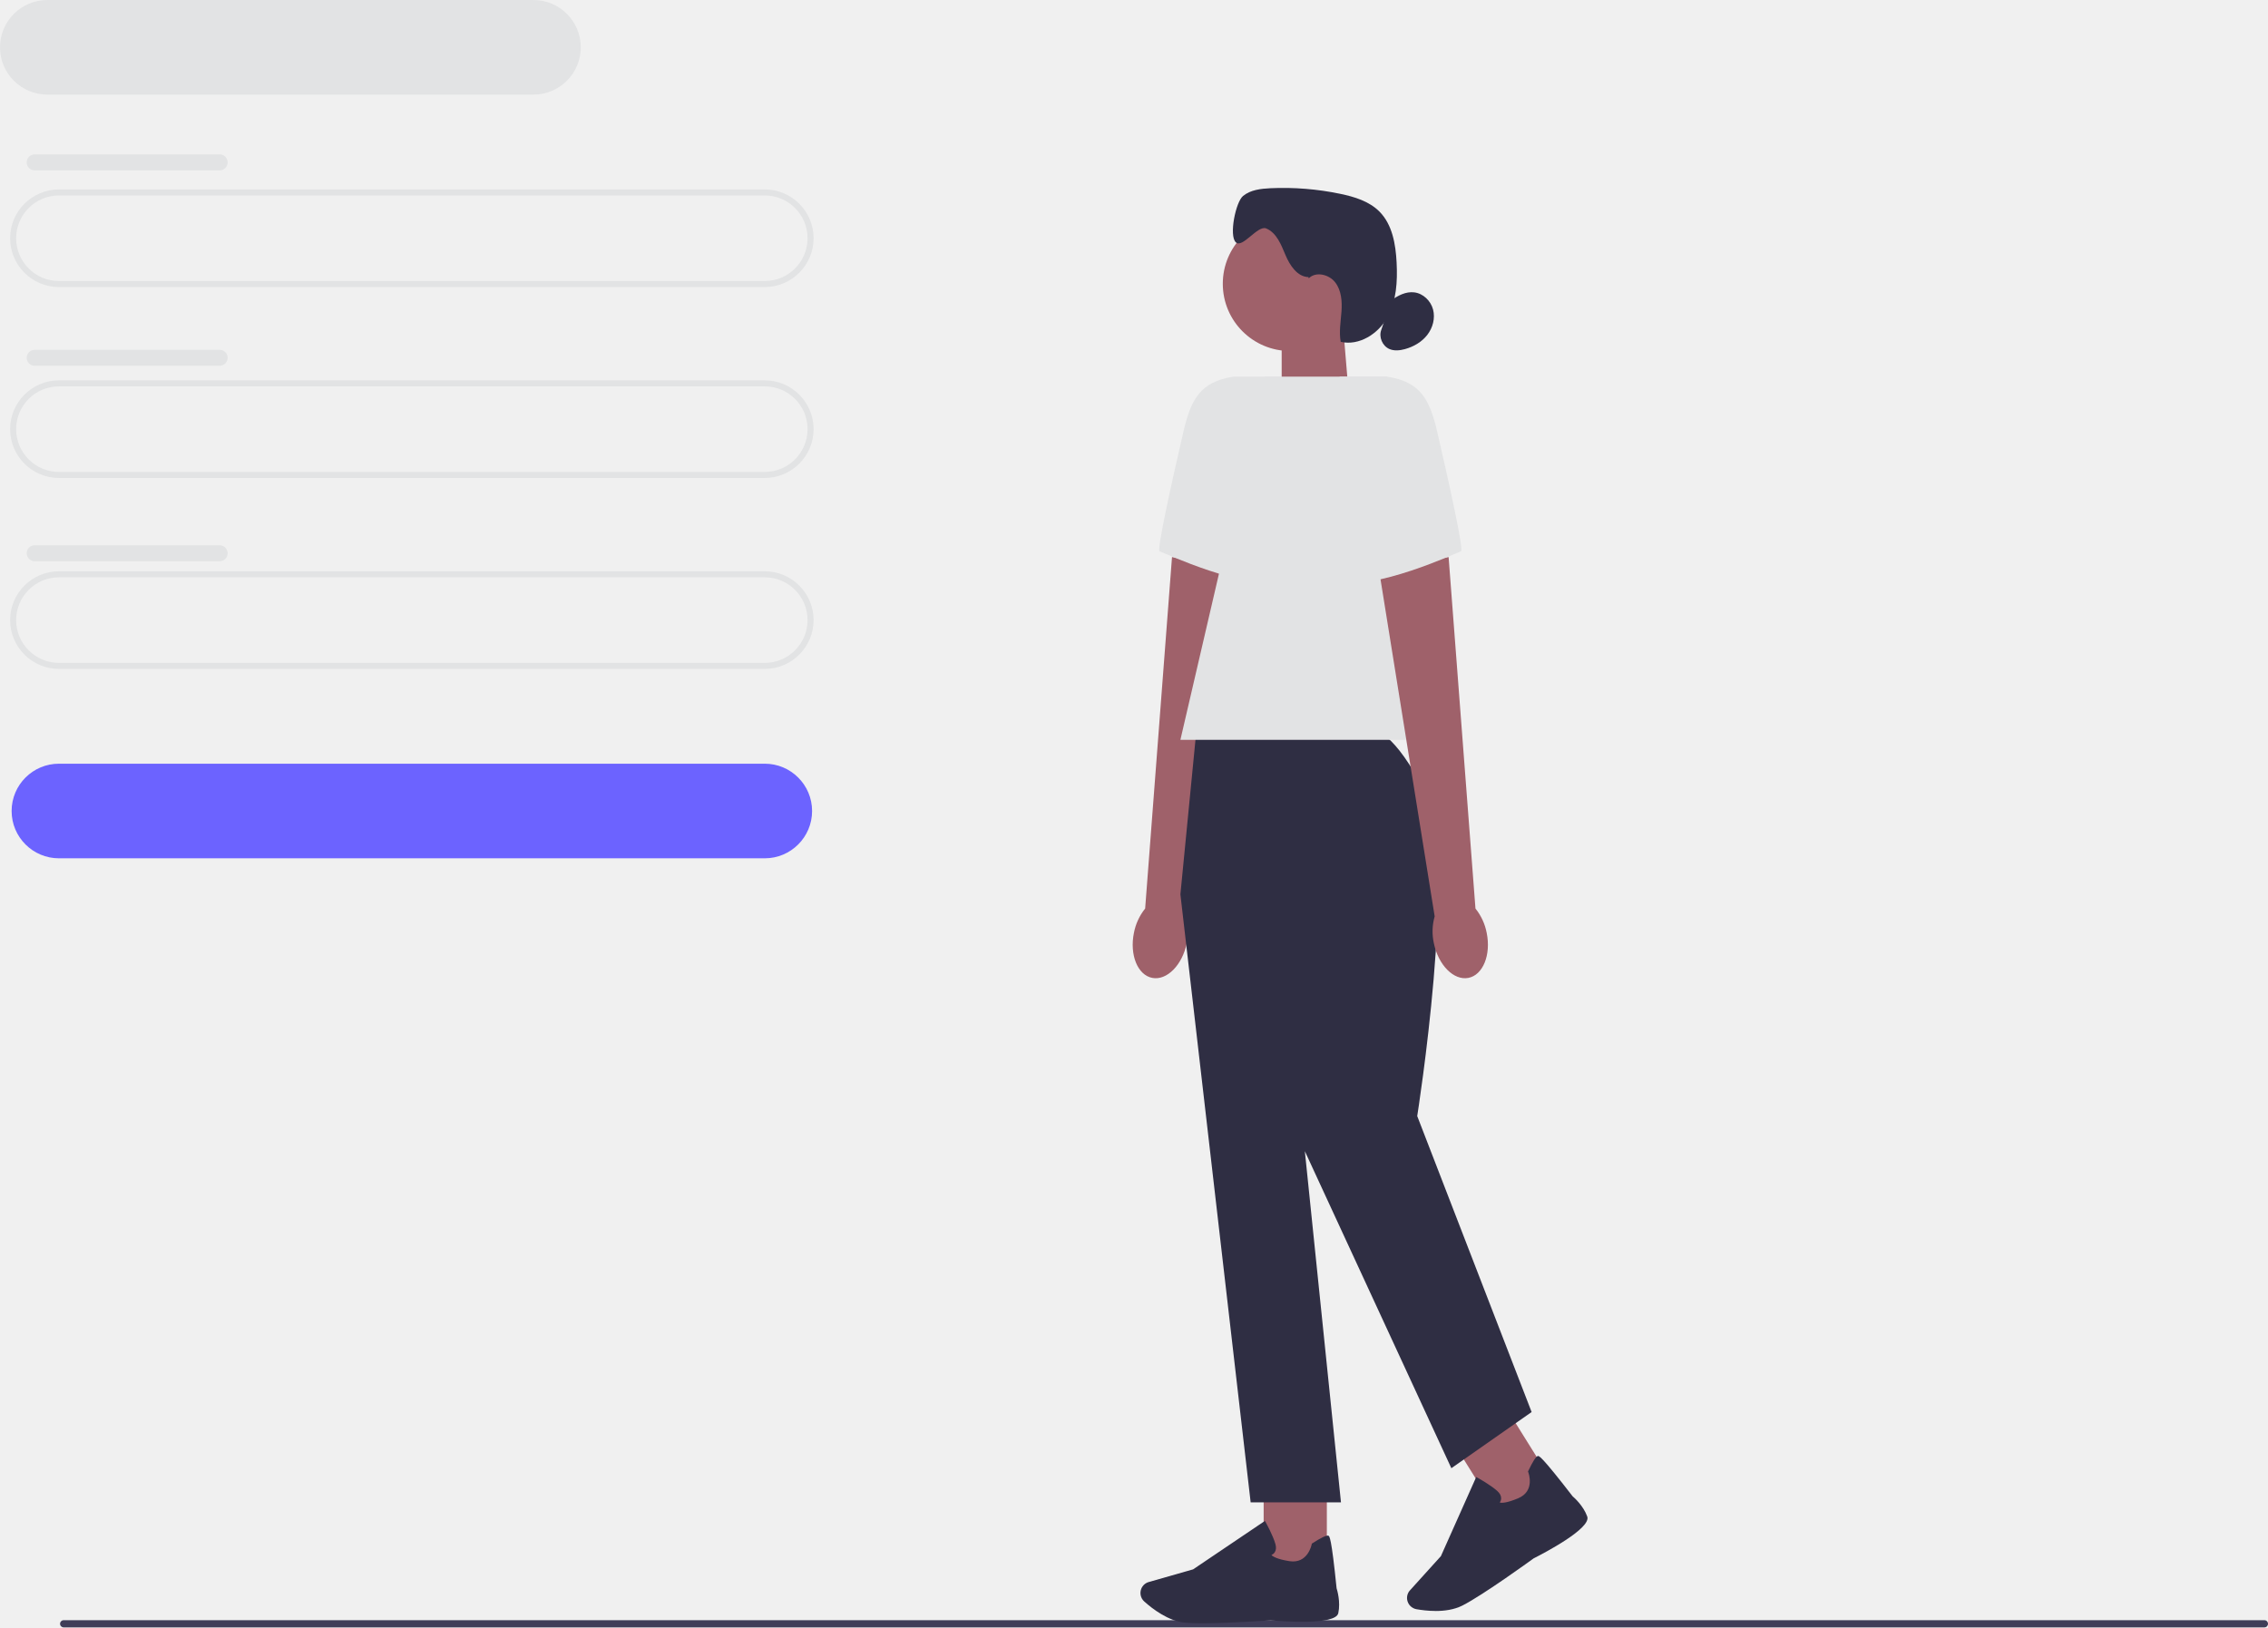
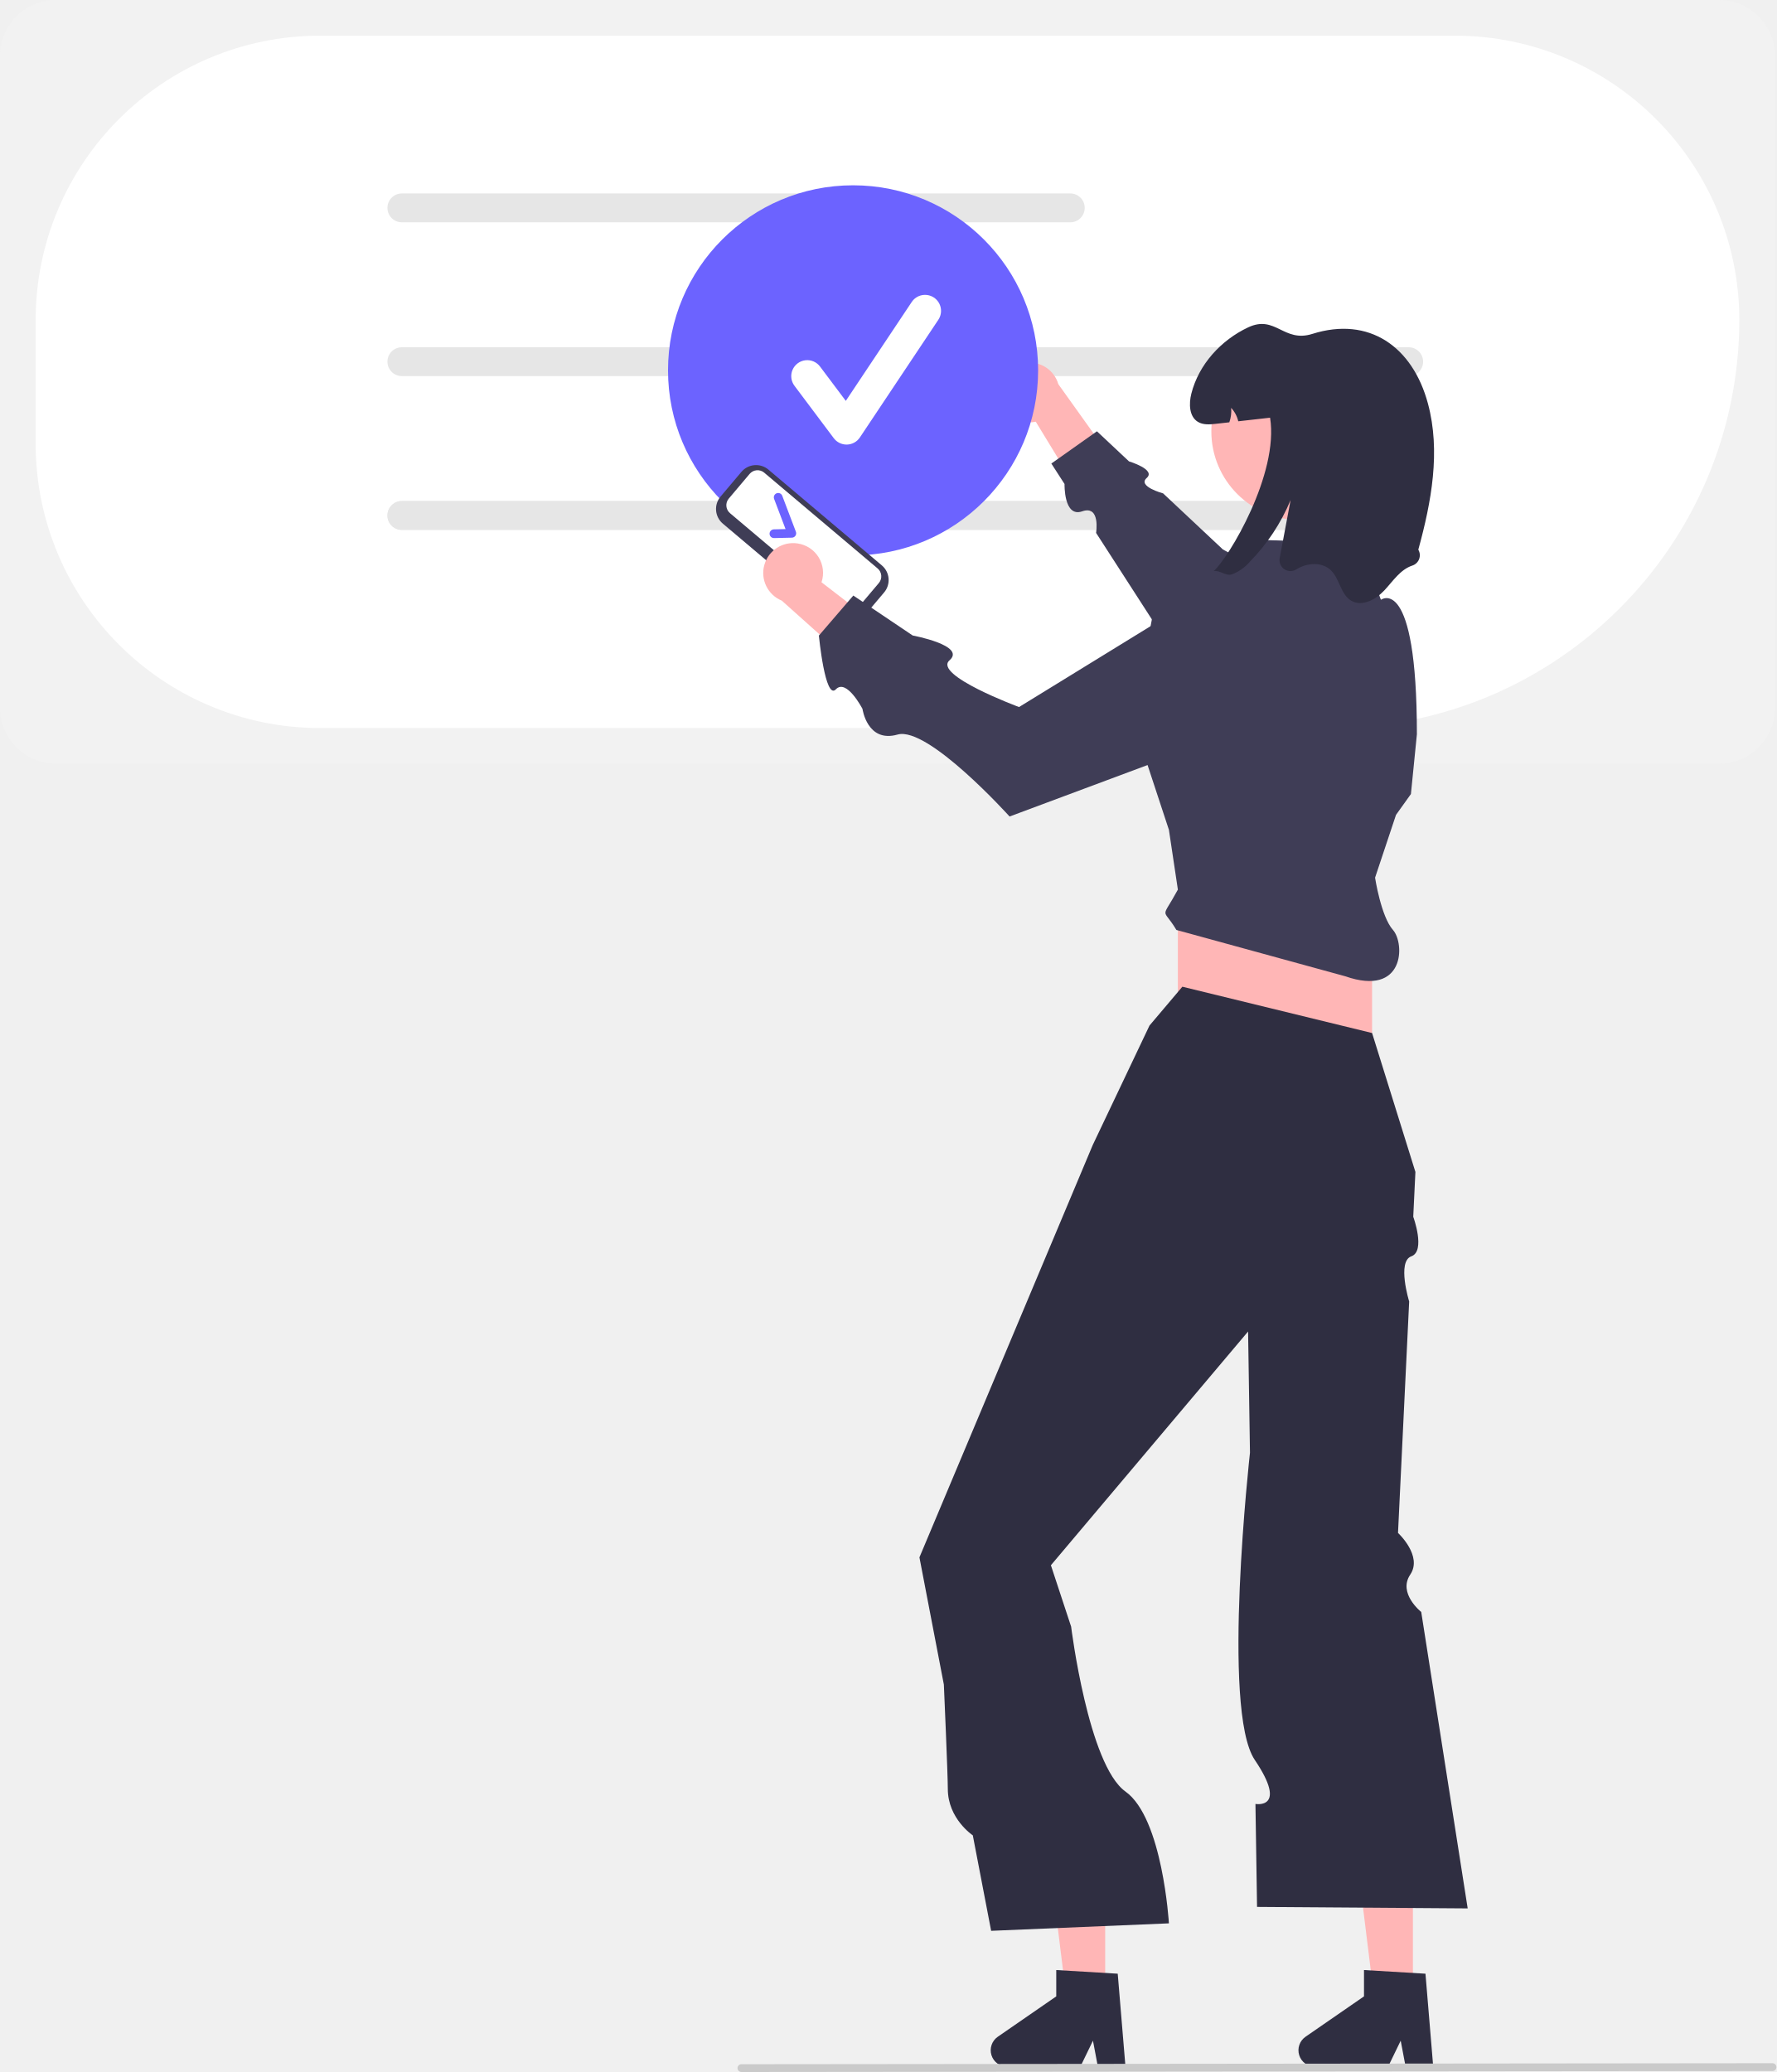
- <svg xmlns="http://www.w3.org/2000/svg" width="751.57" height="539.42" viewBox="0 0 751.57 539.42">
-   <path d="m19.9,538.23c0,.66.53,1.19,1.19,1.19h729.29c.66,0,1.19-.53,1.19-1.19s-.53-1.19-1.19-1.19H21.09c-.66,0-1.19.53-1.19,1.19Z" fill="#3f3d58" />
-   <path d="m253.43,95.15H19.53c-8.92,0-16.18-7.26-16.18-16.18s7.26-16.18,16.18-16.18h233.9c8.92,0,16.18,7.26,16.18,16.18s-7.26,16.18-16.18,16.18ZM19.53,64.79c-7.82,0-14.18,6.36-14.18,14.18s6.36,14.18,14.18,14.18h233.9c7.82,0,14.18-6.36,14.18-14.18s-6.36-14.18-14.18-14.18H19.53Z" fill="#e2e3e4" />
-   <path d="m253.43,284.5H19.53c-8.65,0-15.68-7.03-15.68-15.68s7.03-15.68,15.68-15.68h233.9c8.65,0,15.68,7.03,15.68,15.68s-7.03,15.68-15.68,15.68Z" fill="#6c63ff" />
-   <path d="m176.78,31.36H15.68C7.03,31.36,0,24.33,0,15.68S7.03,0,15.68,0h161.1c8.65,0,15.68,7.03,15.68,15.68s-7.03,15.68-15.68,15.68Z" fill="#e2e3e4" />
-   <path d="m253.43,158.43H19.53c-8.92,0-16.18-7.26-16.18-16.18s7.26-16.18,16.18-16.18h233.9c8.92,0,16.18,7.26,16.18,16.18s-7.26,16.18-16.18,16.18Zm-233.9-30.36c-7.82,0-14.18,6.36-14.18,14.18s6.36,14.18,14.18,14.18h233.9c7.82,0,14.18-6.36,14.18-14.18s-6.36-14.18-14.18-14.18H19.53Z" fill="#e2e3e4" />
-   <path d="m253.43,221.72H19.53c-8.92,0-16.18-7.26-16.18-16.18s7.26-16.18,16.18-16.18h233.9c8.92,0,16.18,7.26,16.18,16.18s-7.26,16.18-16.18,16.18Zm-233.9-30.36c-7.82,0-14.18,6.36-14.18,14.18s6.36,14.18,14.18,14.18h233.9c7.82,0,14.18-6.36,14.18-14.18s-6.36-14.18-14.18-14.18H19.53Z" fill="#e2e3e4" />
-   <path d="m11.49,51.17h61.3c1.46,0,2.65,1.18,2.65,2.65h0c0,1.46-1.19,2.65-2.65,2.65H11.49c-1.46,0-2.65-1.18-2.65-2.65h0c0-1.46,1.19-2.65,2.65-2.65Z" fill="#e2e3e4" />
-   <path d="m11.49,115.95h61.3c1.46,0,2.65,1.18,2.65,2.64h0c0,1.46-1.19,2.65-2.65,2.65H11.49c-1.46,0-2.65-1.18-2.65-2.64h0c0-1.46,1.19-2.65,2.65-2.65Z" fill="#e2e3e4" />
-   <path d="m11.49,180.74h61.3c1.46,0,2.65,1.18,2.65,2.65h0c0,1.46-1.19,2.64-2.65,2.64H11.49c-1.46,0-2.65-1.18-2.65-2.65h0c0-1.46,1.19-2.64,2.65-2.64Z" fill="#e2e3e4" />
-   <g>
-     <polygon points="447.08 132.26 424.72 139.62 424.72 107.43 445.01 107.43 447.08 132.26" fill="#9f616a" />
-     <circle cx="427.49" cy="94.06" r="22.28" fill="#9f616a" />
-     <path d="m433.61,91.85c-3.73-.11-6.18-3.88-7.63-7.32s-2.94-7.39-6.4-8.81c-2.83-1.16-7.82,6.69-10.05,4.6-2.33-2.18-.06-13.37,2.41-15.38,2.47-2.01,5.85-2.4,9.03-2.55,7.76-.36,15.57.27,23.18,1.86,4.71.98,9.55,2.46,12.95,5.86,4.3,4.32,5.4,10.83,5.71,16.92.32,6.23-.04,12.75-3.07,18.2s-9.37,9.47-15.45,8.08c-.61-3.3.01-6.69.25-10.05.23-3.35-.01-6.97-2.06-9.64-2.04-2.67-6.42-3.73-8.8-1.36" fill="#2f2e43" />
-     <path d="m461.02,99.57c2.23-1.63,4.9-3,7.64-2.66,2.96.36,5.47,2.8,6.23,5.69s-.09,6.07-1.93,8.43c-1.83,2.36-4.56,3.92-7.44,4.7-1.67.45-3.5.64-5.09-.04-2.34-1.01-3.61-4-2.69-6.38" fill="#2f2e43" />
-     <g>
-       <path id="uuid-00bc58e7-734f-4d7c-a085-03c0cd267642-109" d="m375.76,309.2c-1.49,7.32,1.24,14.01,6.08,14.94s9.97-4.26,11.45-11.58c.63-2.92.53-5.94-.29-8.82l18.43-114.75-23.05-4.34-8.9,116.5c-1.89,2.36-3.16,5.12-3.72,8.06h0Z" fill="#9f616a" />
-       <path d="m424.48,124.85h-15.73c-11.12,1.69-14.14,7.62-16.67,18.58-3.86,16.72-8.79,38.98-7.81,39.31,1.57.52,28.35,13.12,42,10.24l-1.79-68.13h0Z" fill="#e2e3e4" />
-     </g>
-     <rect x="418.75" y="490.36" width="20.94" height="29.71" fill="#9f616a" />
-     <path d="m398.36,538.05c-2.2,0-4.16-.05-5.64-.19-5.56-.51-10.87-4.62-13.54-7.02-1.2-1.08-1.58-2.8-.96-4.28h0c.45-1.06,1.34-1.86,2.45-2.17l14.7-4.2,23.8-16.06.27.48c.1.18,2.44,4.39,3.22,7.23.3,1.08.22,1.98-.23,2.68-.31.48-.75.76-1.1.92.43.45,1.78,1.37,5.94,2.03,6.07.96,7.35-5.33,7.4-5.59l.04-.21.18-.12c2.89-1.86,4.67-2.71,5.28-2.53.38.11,1.02.31,2.75,17.44.17.54,1.38,4.48.56,8.25-.89,4.1-18.81,2.69-22.4,2.37-.1.01-13.52.97-22.71.97h0Z" fill="#2f2e43" />
-     <rect x="487.82" y="470.31" width="20.94" height="29.71" transform="translate(-181.25 337.18) rotate(-31.95)" fill="#9f616a" />
-     <path d="m475.72,533.98c-2.46,0-4.72-.3-6.33-.58-1.58-.28-2.82-1.54-3.08-3.12h0c-.18-1.14.15-2.29.93-3.14l10.25-11.34,11.7-26.22.48.26c.18.1,4.39,2.43,6.56,4.43.83.76,1.24,1.57,1.22,2.4-.01.58-.23,1.04-.45,1.37.6.16,2.23.22,6.11-1.42,5.66-2.39,3.42-8.41,3.32-8.66l-.08-.2.09-.19c1.47-3.11,2.52-4.77,3.14-4.94.39-.11,1.03-.28,11.56,13.35.43.36,3.54,3.07,4.84,6.7,1.41,3.95-14.54,12.24-17.75,13.86-.1.08-16.79,12.21-23.65,15.66-2.72,1.37-5.94,1.79-8.87,1.79h0Z" fill="#2f2e43" />
-     <path d="m455.11,241.91h-58.63l-5.32,54.54,23.28,201.52h29.93l-11.97-116.39,48.55,105.08,26.6-18.62-37.91-98.1s13.54-85.46,2.9-106.75c-10.64-21.28-17.43-21.28-17.43-21.28h0Z" fill="#2f2e43" />
-     <polygon points="484.28 245.23 391.16 245.23 419.1 124.85 459.67 124.85 484.28 245.23" fill="#e2e3e4" />
-     <path id="uuid-ece83039-1aa0-468e-a846-e0cb6ecd6032-110" d="m492.66,309.2c1.49,7.32-1.24,14.01-6.08,14.94s-9.97-4.26-11.45-11.58c-.63-2.92-.53-5.94.29-8.82l-18.43-114.75,23.05-4.34,8.9,116.5c1.89,2.36,3.16,5.12,3.72,8.06h0Z" fill="#9f616a" />
-     <path d="m443.94,124.85h15.73c11.12,1.69,14.14,7.62,16.67,18.58,3.86,16.72,8.79,38.98,7.81,39.31-1.57.52-28.35,13.12-42,10.24l1.79-68.13h0Z" fill="#e2e3e4" />
-   </g>
+ <svg xmlns="http://www.w3.org/2000/svg" data-name="Layer 1" width="543.219" height="633.601" viewBox="0 0 543.219 633.601">
+   <path d="M854.052,366.728H345.482a17.112,17.112,0,0,1-17.092-17.092V150.291a17.112,17.112,0,0,1,17.092-17.092H854.052a17.112,17.112,0,0,1,17.092,17.092V349.636A17.112,17.112,0,0,1,854.052,366.728Z" transform="translate(-328.3903 -133.1994)" fill="#f2f2f2" />
+   <path d="M735.442,355.827H426.21a87.014,87.014,0,0,1-86.916-86.916V231.026a87.015,87.015,0,0,1,86.916-86.917h347.118a87.015,87.015,0,0,1,86.916,86.917A124.943,124.943,0,0,1,735.442,355.827Z" transform="translate(-328.3903 -133.1994)" fill="#fff" />
+   <path d="M655.673,201.175H451.267a4.408,4.408,0,1,1,0-8.816H655.673a4.408,4.408,0,0,1,0,8.816Z" transform="translate(-328.3903 -133.1994)" fill="#e6e6e6" />
+   <path d="M759.147,248.206H451.267a4.408,4.408,0,1,1,0-8.816H759.147a4.408,4.408,0,0,1,0,8.816Z" transform="translate(-328.3903 -133.1994)" fill="#e6e6e6" />
+   <path d="M759.147,295.237H451.267a4.408,4.408,0,1,1,0-8.816H759.147a4.408,4.408,0,0,1,0,8.816Z" transform="translate(-328.3903 -133.1994)" fill="#e6e6e6" />
+   <path d="M759.147,295.237H451.267a4.408,4.408,0,1,1,0-8.816H759.147a4.408,4.408,0,0,1,0,8.816Z" transform="translate(-328.3903 -133.1994)" fill="#e6e6e6" />
+   <path d="M634.103,253.604a9.088,9.088,0,0,0,11.007,8.547l16.811,27.578,7.155-15.182L652.015,250.686a9.138,9.138,0,0,0-17.912,2.918Z" transform="translate(-328.3903 -133.1994)" fill="#ffb6b6" />
+   <path d="M760.255,332.64,702.323,301.216,684.05,284.072s-7.944-2.127-5.02-4.71-5.408-5.074-5.408-5.074l-9.809-9.203L649.873,274.948l4.034,6.253s-.278,10.352,5.393,8.361,4.254,6.594,4.254,6.594l33.85,52.471Z" transform="translate(-328.3903 -133.1994)" fill="#3f3d56" />
+   <circle cx="260.855" cy="113.249" r="56.586" fill="#6c63ff" />
+   <polygon points="432.044 611.601 420.278 611.601 414.679 566.219 432.044 566.219 432.044 611.601" fill="#ffb6b6" />
+   <path d="M766.644,765.186h-8.438l-1.506-7.966-3.857,7.966H730.465a5.031,5.031,0,0,1-2.859-9.17l17.871-12.342V735.62l18.797,1.122Z" transform="translate(-328.3903 -133.1994)" fill="#2f2e41" />
+   <polygon points="337.942 611.601 326.176 611.601 320.577 566.219 337.942 566.219 337.942 611.601" fill="#ffb6b6" />
+   <path d="M672.542,765.186h-8.438l-1.506-7.966L658.741,765.186H636.363a5.031,5.031,0,0,1-2.859-9.17l17.871-12.342V735.62l18.797,1.122Z" transform="translate(-328.3903 -133.1994)" fill="#2f2e41" />
+   <rect x="360.175" y="268.381" width="59.385" height="67.607" fill="#ffb6b6" />
+   <path d="M689.936,434.927l-10.05,11.877L662.527,483.349,618.788,587.418l-9.25,22.009,7.47,38.907s1.209,27.411,1.209,31.898c0,9.136,7.641,14.198,7.641,14.198l5.606,29.198,54.36-2.284s-1.897-32.185-13.282-40.303-16.619-50.429-16.619-50.429l-6.186-18.772,60.298-71.478.389,24.985.188,12.093s-8.83,78.656,1.463,93.921.21,13.469.21,13.469l.49,31.488,64.41.457L762.976,626.121s-7.215-5.697-3.355-11.424-3.742-12.741-3.742-12.741l3.41-70.772s-3.775-12.224.665-13.813.583-12.101.583-12.101l.66-13.698-13.247-42.483Z" transform="translate(-328.3903 -133.1994)" fill="#2f2e41" />
+   <path d="M748.864,401.581l6.395-19.186,4.568-6.395,1.827-18.272c0-49.335-11.004-41.12-11.004-41.12l-6.354-17.351-29.236-.914L696.331,316.158l-15.531,5.482-6.082,31.602,11.107,33.721,2.741,18.272c-5.228,9.652-4.786,5.087-.457,12.334l51.619,14.161c18.272,6.395,18.272-10.05,14.608-14.161C750.672,413.458,748.864,401.581,748.864,401.581Z" transform="translate(-328.3903 -133.1994)" fill="#3f3d56" />
+   <circle cx="397.511" cy="131.907" r="27.102" fill="#ffb6b6" />
+   <path d="M699.506,307.834" transform="translate(-328.3903 -133.1994)" fill="#2f2e41" />
+   <path d="M762.084,301.284a3.329,3.329,0,0,1-1.855,4.87c-3.636,1.206-5.875,4.723-8.487,7.537-2.604,2.805-6.797,5.135-10.123,3.225-3.316-1.9-3.545-6.752-6.322-9.383-2.704-2.558-7.199-2.248-10.379-.302l-.095.058a3.351,3.351,0,0,1-5.127-3.41q1.671-8.887,3.34-17.772a59.761,59.761,0,0,1-12.507,18.912,13.757,13.757,0,0,1-5.427,3.819c-1.9.603-3.746-1.361-5.591-1.005,4.586-4.011,20.008-29.72,17.249-46.905q-4.865.548-9.73,1.096A8.943,8.943,0,0,0,704.855,257.924a10.51,10.51,0,0,1-.557,4.413c-1.352.155-2.713.302-4.066.457-1.882.21-3.929.393-5.546-.594-2.695-1.644-2.777-5.536-2.01-8.606,2.248-8.926,9.063-16.39,17.404-20.3,8.341-3.901,10.808,4.787,19.597,2.01,17.359-5.482,30.661,3.892,35.348,21.287C768.963,271.181,766.104,286.666,762.084,301.284Z" transform="translate(-328.3903 -133.1994)" fill="#2f2e41" />
+   <path d="M837.116,765.776H803.929l-.143-.259c-.424-.77-.834-1.585-1.217-2.423-3.418-7.318-4.863-15.688-6.138-23.073l-.96-5.566a3.437,3.437,0,0,1,5.41-3.362q7.565,5.505,15.136,10.999c1.911,1.391,4.094,3,6.184,4.739.202-.979.413-1.962.624-2.931a3.439,3.439,0,0,1,6.281-1.086l3.883,6.238c2.832,4.556,5.332,9.045,4.822,13.887a.756.756,0,0,1-.013.176,10.947,10.947,0,0,1-.563,2.331Z" transform="translate(-328.3903 -133.1994)" fill="#f0f0f0" />
+   <path d="M870.425,766.493l-315.358.307a1.191,1.191,0,0,1,0-2.381l315.358-.307a1.191,1.191,0,0,1,0,2.381Z" transform="translate(-328.3903 -133.1994)" fill="#cacaca" />
+   <path d="M584.101,322.609l-34.688-29.294a5.865,5.865,0,0,1-.696-8.257l6.384-7.56a5.865,5.865,0,0,1,8.257-.696l34.688,29.294a5.865,5.865,0,0,1,.696,8.257l-6.384,7.56A5.865,5.865,0,0,1,584.101,322.609Z" transform="translate(-328.3903 -133.1994)" fill="#3f3d56" />
+   <path d="M551.234,285.668a3.161,3.161,0,0,0,.375,4.449l34.688,29.294a3.161,3.161,0,0,0,4.449-.375l6.384-7.56a3.161,3.161,0,0,0-.375-4.449l-34.688-29.294a3.161,3.161,0,0,0-4.449.375Z" transform="translate(-328.3903 -133.1994)" fill="#fff" />
+   <path d="M571.598,297.056a1.333,1.333,0,0,1-1.054.558l-5.45.125a1.334,1.334,0,1,1-.061-2.667l3.566-.082-3.511-9.265a1.334,1.334,0,0,1,2.494-.945l4.18,11.028a1.334,1.334,0,0,1-.141,1.218Z" transform="translate(-328.3903 -133.1994)" fill="#6c63ff" />
+   <path d="M572.297,299.384a9.088,9.088,0,0,1,7.3,11.871l25.586,19.709-15.87,5.461-21.864-19.554a9.138,9.138,0,0,1,4.848-17.489Z" transform="translate(-328.3903 -133.1994)" fill="#ffb6b6" />
+   <path d="M705.505,309.129l-65.509,40.278s-26.413-9.773-21.251-14.297-11.271-7.583-11.271-7.583l-18.153-12.213-10.534,12.242s1.919,19.885,5.185,16.442,8.147,5.963,8.147,5.963,1.443,10.502,10.739,7.859S637.101,382.882,637.101,382.882l80.622-30.069Z" transform="translate(-328.3903 -133.1994)" fill="#3f3d56" />
+   <path d="M587.255,269.147a4.891,4.891,0,0,1-3.913-1.957l-11.998-15.997a4.892,4.892,0,1,1,7.827-5.87l7.849,10.465,20.16-30.24a4.892,4.892,0,0,1,8.141,5.427l-23.996,35.994a4.894,4.894,0,0,1-3.935,2.177C587.346,269.146,587.301,269.147,587.255,269.147Z" transform="translate(-328.3903 -133.1994)" fill="#fff" />
</svg>
